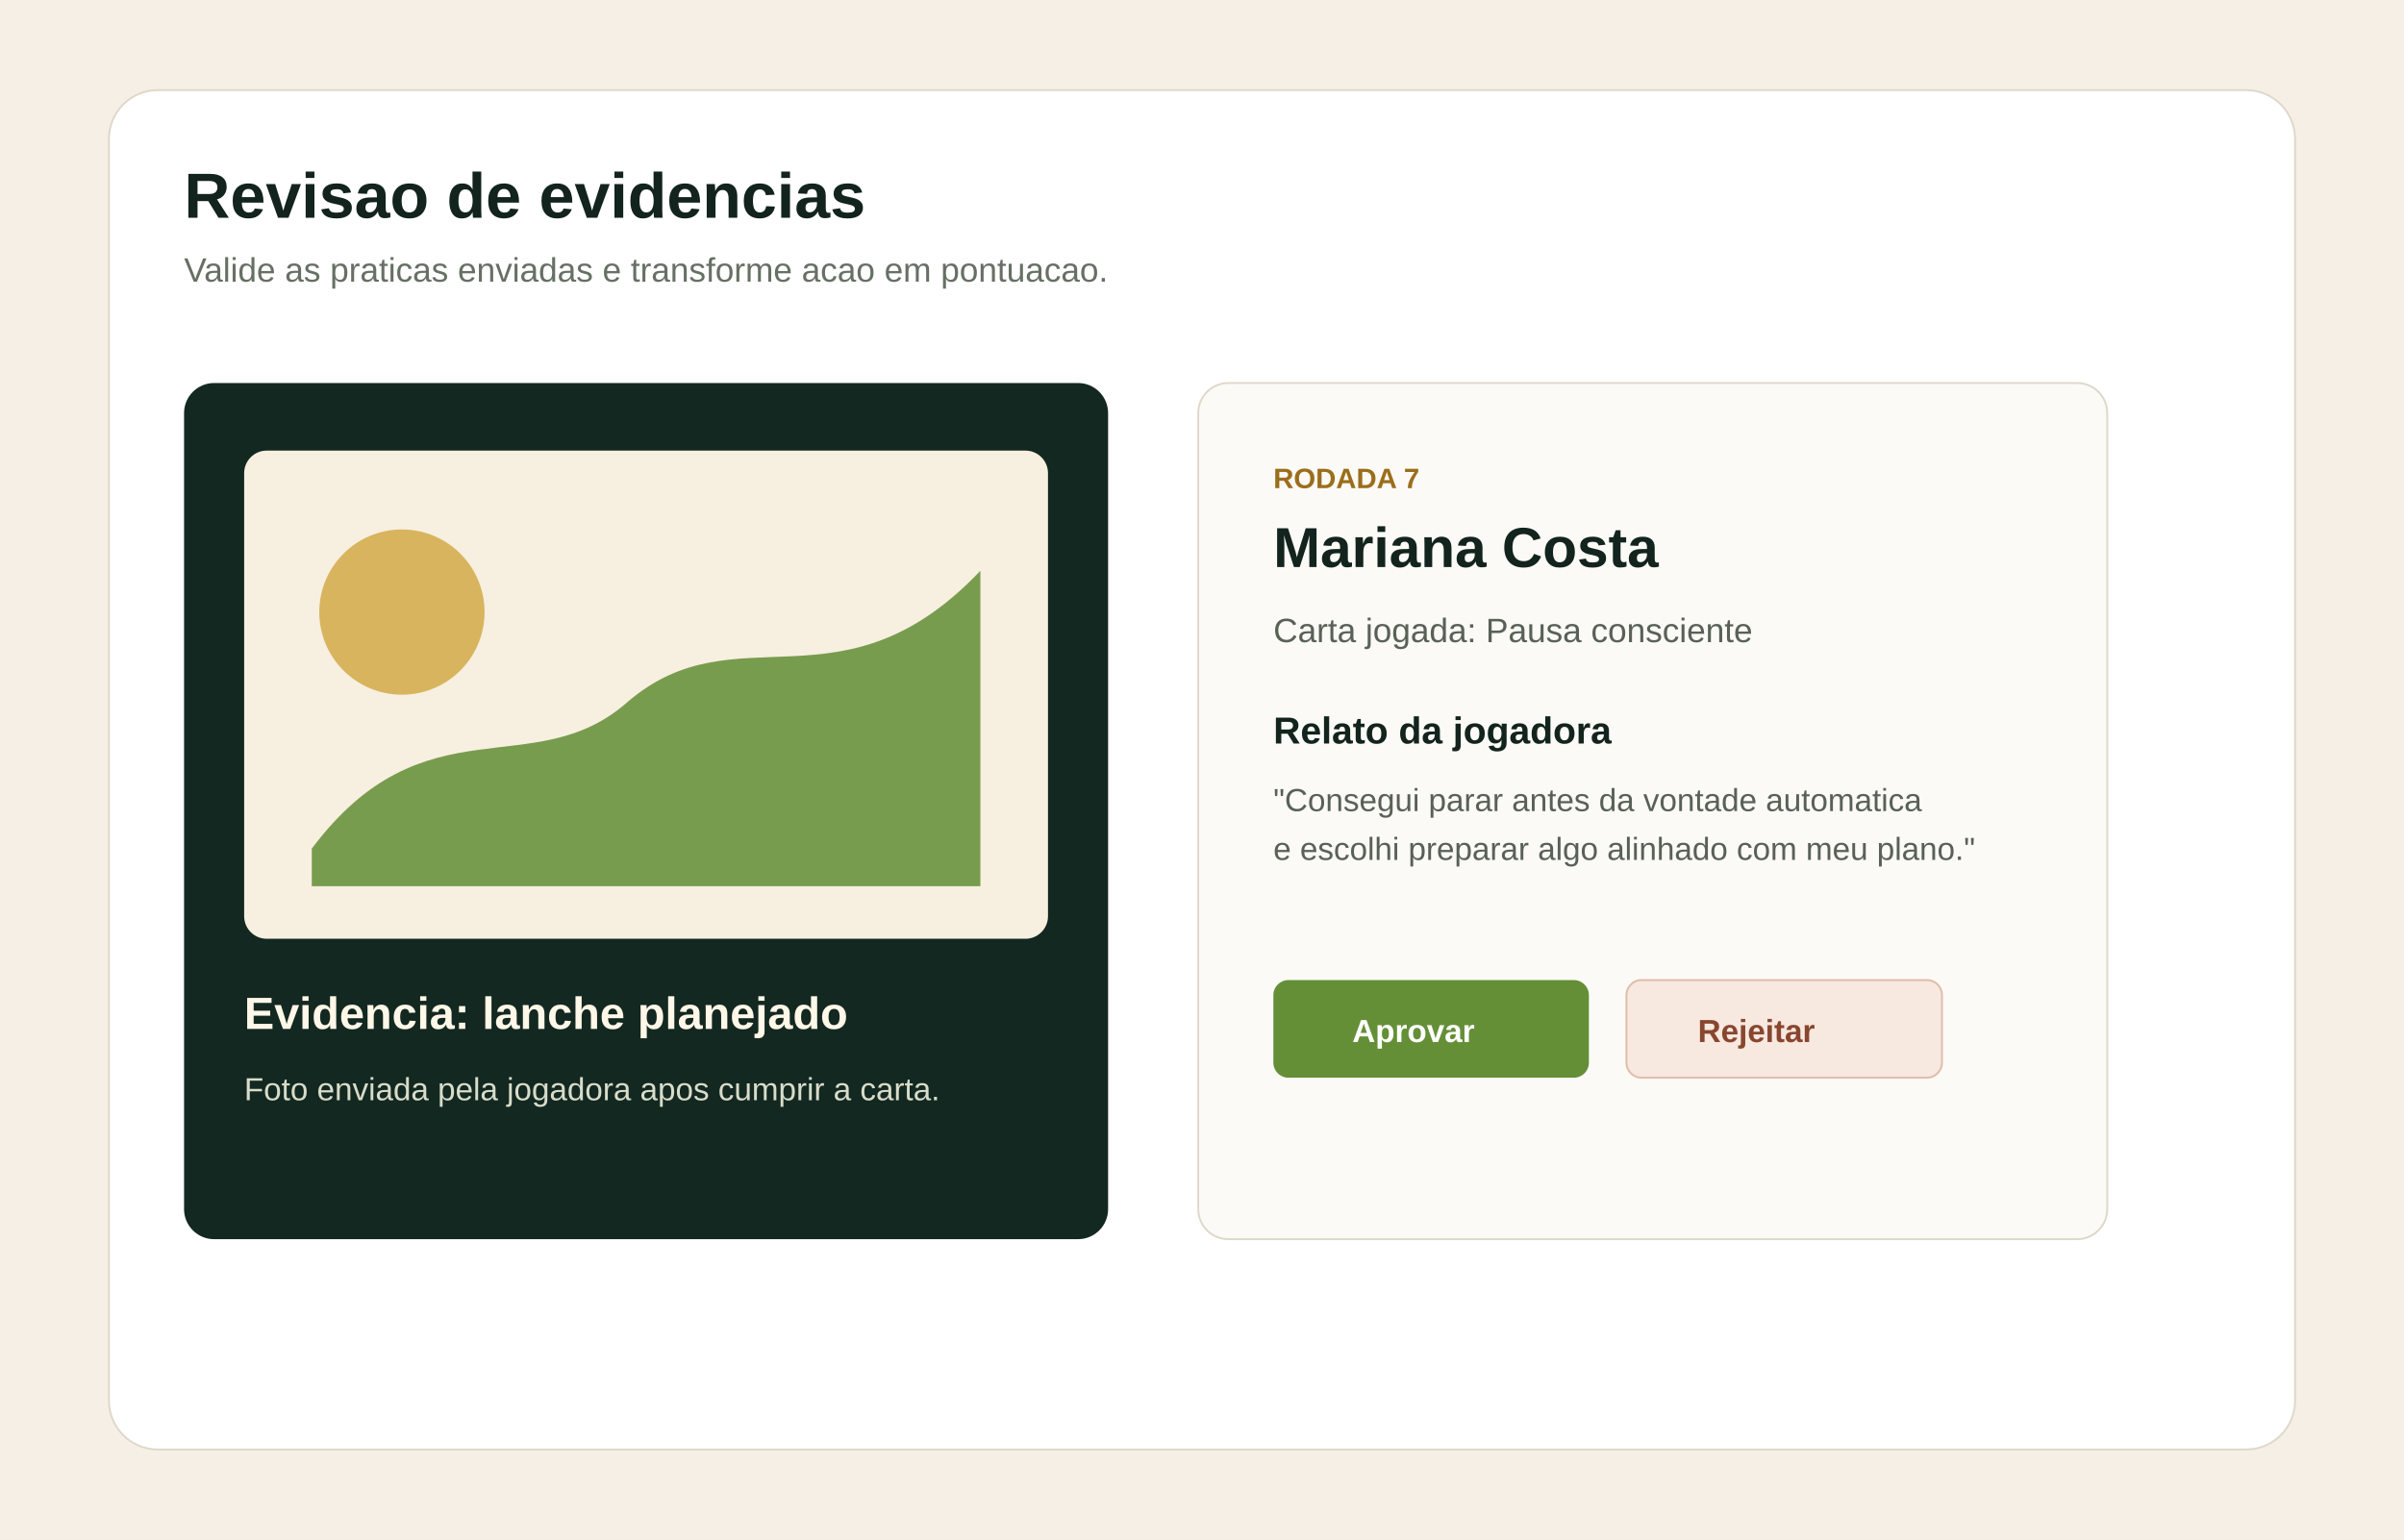
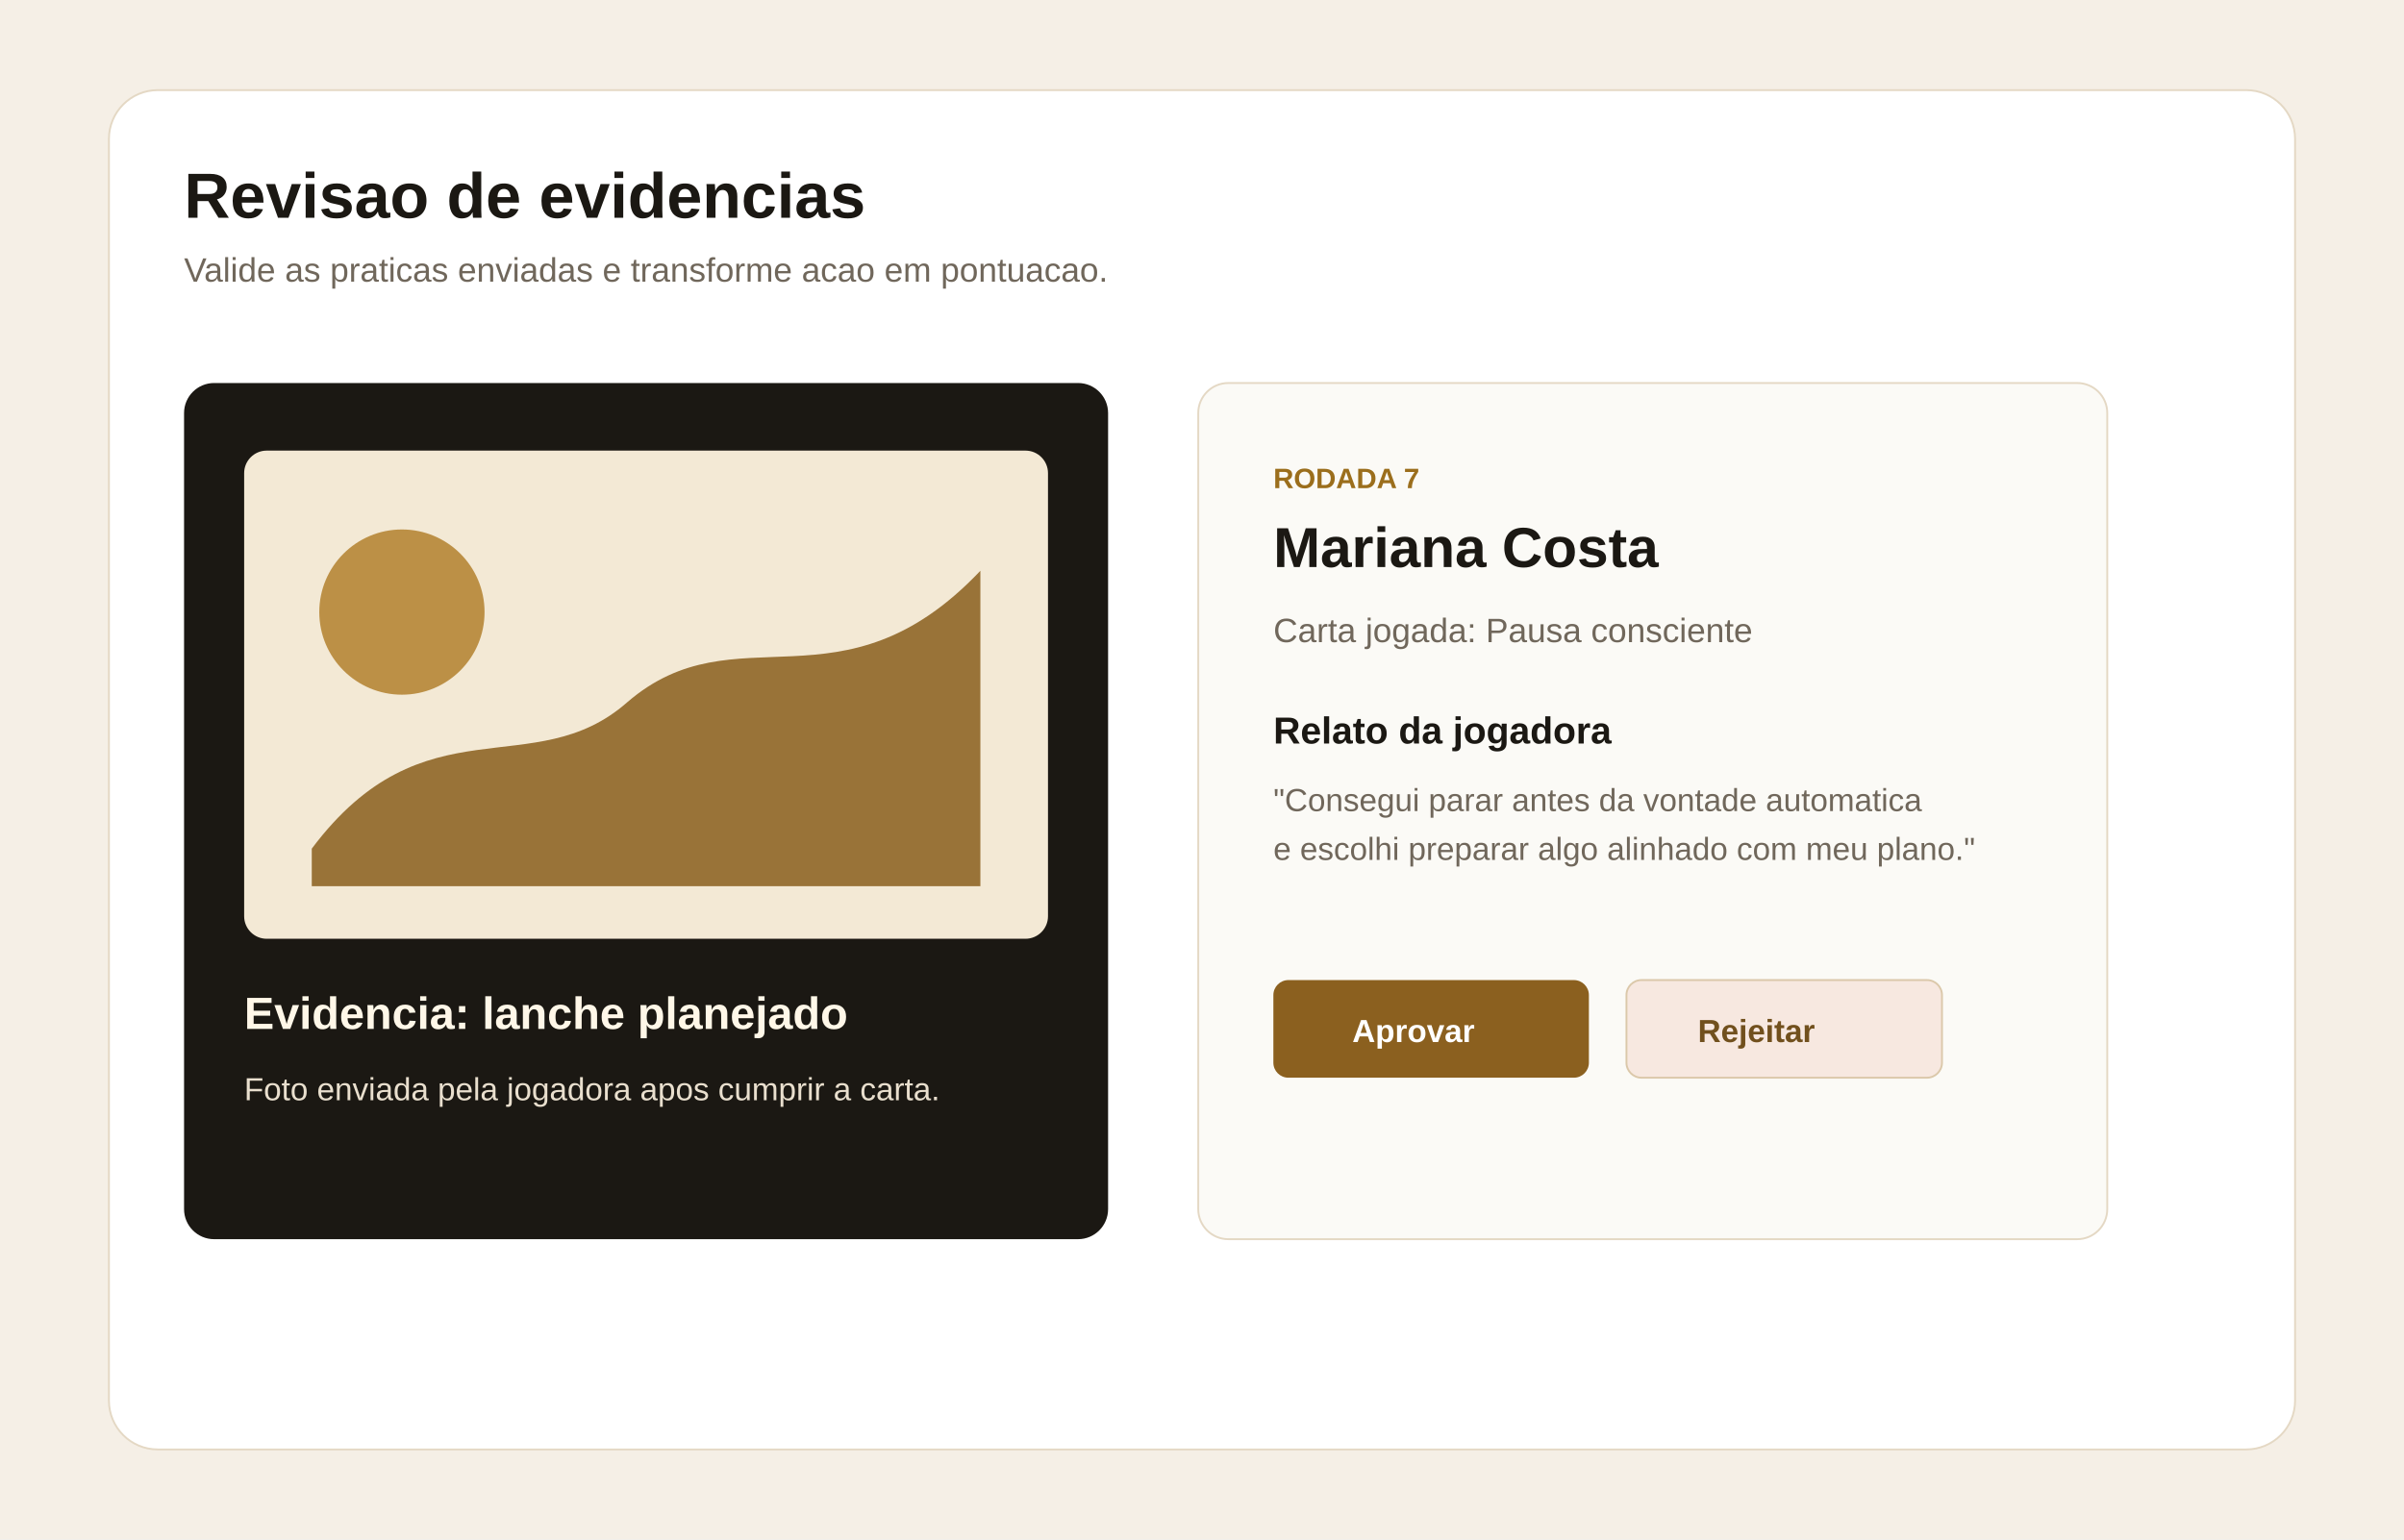
<svg xmlns="http://www.w3.org/2000/svg" width="1280" height="820" viewBox="0 0 1280 820" role="img" aria-labelledby="title desc">
  <rect width="1280" height="820" fill="#f5efe6" />
-   <rect x="58" y="48" width="1164" height="724" rx="26" fill="#ffffff" stroke="#ded8c9" />
-   <text x="98" y="116" fill="#13231d" font-family="Arial" font-size="34" font-weight="800">Revisao de evidencias</text>
-   <text x="98" y="150" fill="#667064" font-family="Arial" font-size="18">Valide as praticas enviadas e transforme acao em pontuacao.</text>
-   <rect x="98" y="204" width="492" height="456" rx="16" fill="#132820" />
-   <rect x="130" y="240" width="428" height="260" rx="12" fill="#f7efe0" />
-   <circle cx="214" cy="326" r="44" fill="#d8b45e" />
-   <path d="M166 452 C226 372 284 418 334 374 C392 324 448 382 522 304 L522 472 L166 472 Z" fill="#648f37" opacity="0.86" />
+   <rect x="58" y="48" width="1164" height="724" rx="26" fill="#ffffff" stroke="#e4d8c4" />
+   <text x="98" y="116" fill="#1b1813" font-family="Arial" font-size="34" font-weight="800">Revisao de evidencias</text>
+   <text x="98" y="150" fill="#70675b" font-family="Arial" font-size="18">Valide as praticas enviadas e transforme acao em pontuacao.</text>
+   <rect x="98" y="204" width="492" height="456" rx="16" fill="#1b1813" />
+   <rect x="130" y="240" width="428" height="260" rx="12" fill="#f3e9d5" />
+   <circle cx="214" cy="326" r="44" fill="#bc9046" />
+   <path d="M166 452 C226 372 284 418 334 374 C392 324 448 382 522 304 L522 472 L166 472 Z" fill="#8b601f" opacity="0.86" />
  <text x="130" y="548" fill="#fff7e8" font-family="Arial" font-size="24" font-weight="800">Evidencia: lanche planejado</text>
-   <text x="130" y="586" fill="#d8dcca" font-family="Arial" font-size="17">Foto enviada pela jogadora apos cumprir a carta.</text>
-   <rect x="638" y="204" width="484" height="456" rx="16" fill="#fbfaf6" stroke="#ded8c9" />
+   <text x="130" y="586" fill="#e9dfce" font-family="Arial" font-size="17">Foto enviada pela jogadora apos cumprir a carta.</text>
+   <rect x="638" y="204" width="484" height="456" rx="16" fill="#fbfaf6" stroke="#e4d8c4" />
  <text x="678" y="260" fill="#9b6e1c" font-family="Arial" font-size="15" font-weight="800">RODADA 7</text>
-   <text x="678" y="302" fill="#13231d" font-family="Arial" font-size="30" font-weight="800">Mariana Costa</text>
-   <text x="678" y="342" fill="#596157" font-family="Arial" font-size="18">Carta jogada: Pausa consciente</text>
-   <text x="678" y="396" fill="#13231d" font-family="Arial" font-size="20" font-weight="800">Relato da jogadora</text>
-   <text x="678" y="432" fill="#596157" font-family="Arial" font-size="17">"Consegui parar antes da vontade automatica</text>
-   <text x="678" y="458" fill="#596157" font-family="Arial" font-size="17">e escolhi preparar algo alinhado com meu plano."</text>
-   <rect x="678" y="522" width="168" height="52" rx="8" fill="#648f37" />
+   <text x="678" y="302" fill="#1b1813" font-family="Arial" font-size="30" font-weight="800">Mariana Costa</text>
+   <text x="678" y="342" fill="#70675b" font-family="Arial" font-size="18">Carta jogada: Pausa consciente</text>
+   <text x="678" y="396" fill="#1b1813" font-family="Arial" font-size="20" font-weight="800">Relato da jogadora</text>
+   <text x="678" y="432" fill="#70675b" font-family="Arial" font-size="17">"Consegui parar antes da vontade automatica</text>
+   <text x="678" y="458" fill="#70675b" font-family="Arial" font-size="17">e escolhi preparar algo alinhado com meu plano."</text>
+   <rect x="678" y="522" width="168" height="52" rx="8" fill="#8b601f" />
  <text x="720" y="555" fill="#ffffff" font-family="Arial" font-size="17" font-weight="800">Aprovar</text>
-   <rect x="866" y="522" width="168" height="52" rx="8" fill="#f7e8e0" stroke="#e0bba9" />
-   <text x="904" y="555" fill="#88462f" font-family="Arial" font-size="17" font-weight="800">Rejeitar</text>
+   <rect x="866" y="522" width="168" height="52" rx="8" fill="#f7e8e0" stroke="#dbc8aa" />
+   <text x="904" y="555" fill="#71501d" font-family="Arial" font-size="17" font-weight="800">Rejeitar</text>
</svg>
